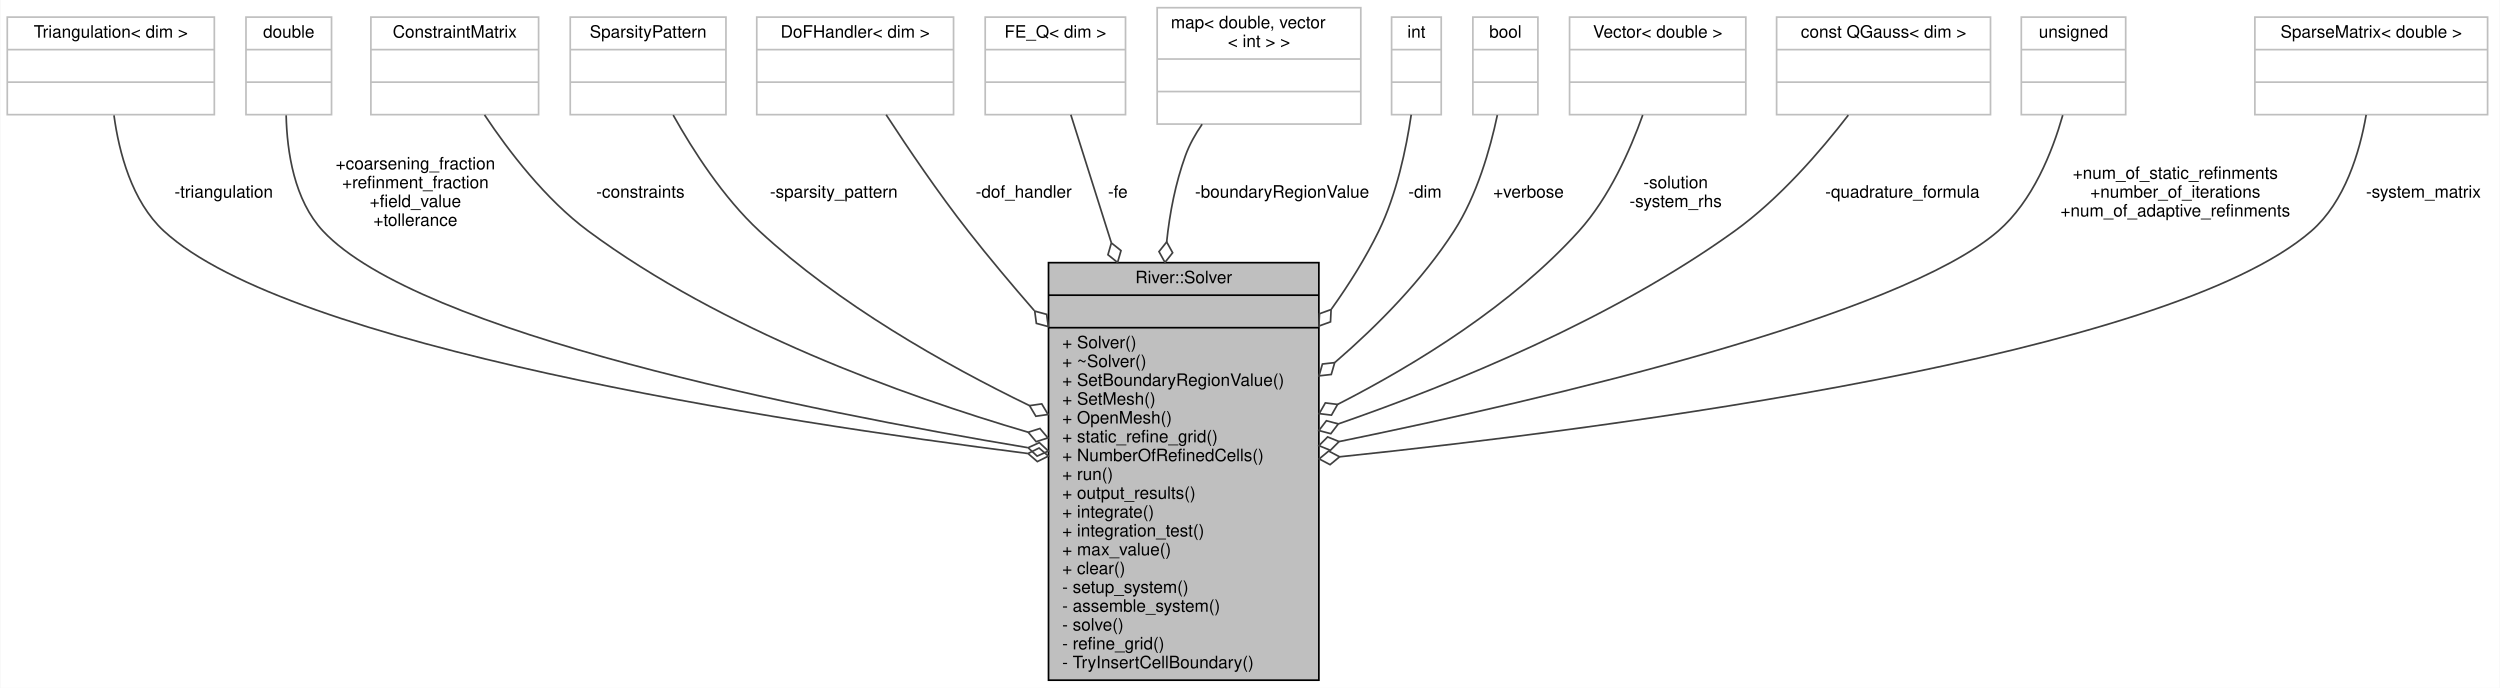
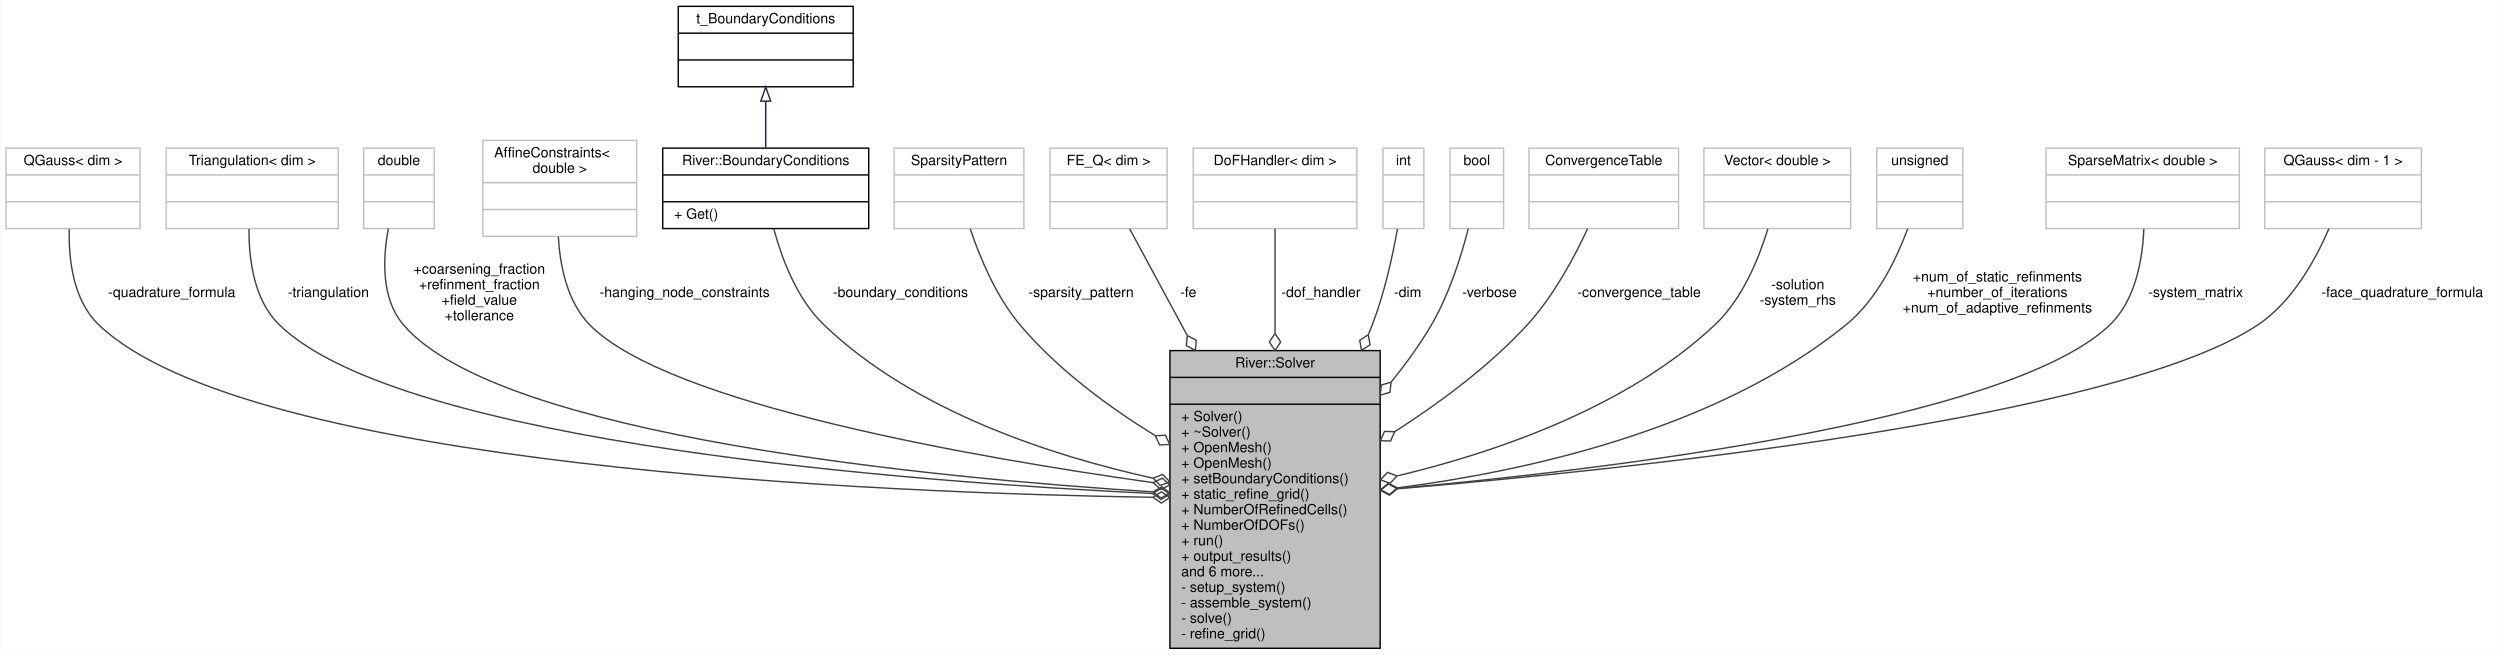
- <svg xmlns="http://www.w3.org/2000/svg" width="1461pt" height="402pt" viewBox="0.00 0.00 1460.50 402.00">
-   <g id="graph0" class="graph" transform="scale(1 1) rotate(0) translate(4 398)">
-     <polygon fill="#ffffff" stroke="transparent" points="-4,4 -4,-398 1456.5,-398 1456.5,4 -4,4" />
+ <svg xmlns="http://www.w3.org/2000/svg" xmlns:xlink="http://www.w3.org/1999/xlink" width="1772pt" height="464pt" viewBox="0.00 0.00 1771.50 464.00">
+   <g id="graph0" class="graph" transform="scale(1 1) rotate(0) translate(4 460)">
+     <polygon fill="white" stroke="transparent" points="-4,4 -4,-460 1767.5,-460 1767.5,4 -4,4" />
    <g id="node1" class="node">
-       <polygon fill="#bfbfbf" stroke="#000000" points="608.5,-.5 608.5,-244.5 766.5,-244.5 766.5,-.5 608.5,-.5" />
-       <text text-anchor="middle" x="687.5" y="-232.5" font-family="Helvetica,sans-Serif" font-size="10.00" fill="#000000">River::Solver</text>
-       <polyline fill="none" stroke="#000000" points="608.5,-225.5 766.5,-225.5 " />
-       <text text-anchor="middle" x="687.5" y="-213.5" font-family="Helvetica,sans-Serif" font-size="10.00" fill="#000000"> </text>
-       <polyline fill="none" stroke="#000000" points="608.5,-206.5 766.5,-206.5 " />
-       <text text-anchor="start" x="616.5" y="-194.5" font-family="Helvetica,sans-Serif" font-size="10.00" fill="#000000">+ Solver()</text>
-       <text text-anchor="start" x="616.5" y="-183.5" font-family="Helvetica,sans-Serif" font-size="10.00" fill="#000000">+ ~Solver()</text>
-       <text text-anchor="start" x="616.5" y="-172.5" font-family="Helvetica,sans-Serif" font-size="10.00" fill="#000000">+ SetBoundaryRegionValue()</text>
-       <text text-anchor="start" x="616.5" y="-161.5" font-family="Helvetica,sans-Serif" font-size="10.00" fill="#000000">+ SetMesh()</text>
-       <text text-anchor="start" x="616.5" y="-150.5" font-family="Helvetica,sans-Serif" font-size="10.00" fill="#000000">+ OpenMesh()</text>
-       <text text-anchor="start" x="616.5" y="-139.5" font-family="Helvetica,sans-Serif" font-size="10.00" fill="#000000">+ static_refine_grid()</text>
-       <text text-anchor="start" x="616.5" y="-128.5" font-family="Helvetica,sans-Serif" font-size="10.00" fill="#000000">+ NumberOfRefinedCells()</text>
-       <text text-anchor="start" x="616.5" y="-117.5" font-family="Helvetica,sans-Serif" font-size="10.00" fill="#000000">+ run()</text>
-       <text text-anchor="start" x="616.5" y="-106.5" font-family="Helvetica,sans-Serif" font-size="10.00" fill="#000000">+ output_results()</text>
-       <text text-anchor="start" x="616.5" y="-95.5" font-family="Helvetica,sans-Serif" font-size="10.00" fill="#000000">+ integrate()</text>
-       <text text-anchor="start" x="616.5" y="-84.5" font-family="Helvetica,sans-Serif" font-size="10.00" fill="#000000">+ integration_test()</text>
-       <text text-anchor="start" x="616.5" y="-73.5" font-family="Helvetica,sans-Serif" font-size="10.00" fill="#000000">+ max_value()</text>
-       <text text-anchor="start" x="616.5" y="-62.5" font-family="Helvetica,sans-Serif" font-size="10.00" fill="#000000">+ clear()</text>
-       <text text-anchor="start" x="616.5" y="-51.5" font-family="Helvetica,sans-Serif" font-size="10.00" fill="#000000">- setup_system()</text>
-       <text text-anchor="start" x="616.5" y="-40.5" font-family="Helvetica,sans-Serif" font-size="10.00" fill="#000000">- assemble_system()</text>
-       <text text-anchor="start" x="616.5" y="-29.5" font-family="Helvetica,sans-Serif" font-size="10.00" fill="#000000">- solve()</text>
-       <text text-anchor="start" x="616.5" y="-18.5" font-family="Helvetica,sans-Serif" font-size="10.00" fill="#000000">- refine_grid()</text>
-       <text text-anchor="start" x="616.5" y="-7.5" font-family="Helvetica,sans-Serif" font-size="10.00" fill="#000000">- TryInsertCellBoundary()</text>
+       <g id="a_node1">
+         <a xlink:title="Deal.II Solver Wrapper.">
+           <polygon fill="#bfbfbf" stroke="black" points="825,-0.5 825,-211.5 974,-211.5 974,-0.5 825,-0.5" />
+           <text text-anchor="middle" x="899.5" y="-199.5" font-family="Helvetica,sans-Serif" font-size="10.00">River::Solver</text>
+           <polyline fill="none" stroke="black" points="825,-192.5 974,-192.5 " />
+           <text text-anchor="middle" x="899.5" y="-180.5" font-family="Helvetica,sans-Serif" font-size="10.00"> </text>
+           <polyline fill="none" stroke="black" points="825,-173.5 974,-173.5 " />
+           <text text-anchor="start" x="833" y="-161.5" font-family="Helvetica,sans-Serif" font-size="10.00">+ Solver()</text>
+           <text text-anchor="start" x="833" y="-150.5" font-family="Helvetica,sans-Serif" font-size="10.00">+ ~Solver()</text>
+           <text text-anchor="start" x="833" y="-139.5" font-family="Helvetica,sans-Serif" font-size="10.00">+ OpenMesh()</text>
+           <text text-anchor="start" x="833" y="-128.5" font-family="Helvetica,sans-Serif" font-size="10.00">+ OpenMesh()</text>
+           <text text-anchor="start" x="833" y="-117.5" font-family="Helvetica,sans-Serif" font-size="10.00">+ setBoundaryConditions()</text>
+           <text text-anchor="start" x="833" y="-106.5" font-family="Helvetica,sans-Serif" font-size="10.00">+ static_refine_grid()</text>
+           <text text-anchor="start" x="833" y="-95.5" font-family="Helvetica,sans-Serif" font-size="10.00">+ NumberOfRefinedCells()</text>
+           <text text-anchor="start" x="833" y="-84.5" font-family="Helvetica,sans-Serif" font-size="10.00">+ NumberOfDOFs()</text>
+           <text text-anchor="start" x="833" y="-73.5" font-family="Helvetica,sans-Serif" font-size="10.00">+ run()</text>
+           <text text-anchor="start" x="833" y="-62.5" font-family="Helvetica,sans-Serif" font-size="10.00">+ output_results()</text>
+           <text text-anchor="start" x="833" y="-51.5" font-family="Helvetica,sans-Serif" font-size="10.00">and 6 more...</text>
+           <text text-anchor="start" x="833" y="-40.5" font-family="Helvetica,sans-Serif" font-size="10.00">- setup_system()</text>
+           <text text-anchor="start" x="833" y="-29.5" font-family="Helvetica,sans-Serif" font-size="10.00">- assemble_system()</text>
+           <text text-anchor="start" x="833" y="-18.5" font-family="Helvetica,sans-Serif" font-size="10.00">- solve()</text>
+           <text text-anchor="start" x="833" y="-7.5" font-family="Helvetica,sans-Serif" font-size="10.00">- refine_grid()</text>
+         </a>
+       </g>
    </g>
    <g id="node2" class="node">
-       <polygon fill="#ffffff" stroke="#bfbfbf" points="0,-331 0,-388 121,-388 121,-331 0,-331" />
-       <text text-anchor="middle" x="60.5" y="-376" font-family="Helvetica,sans-Serif" font-size="10.00" fill="#000000">Triangulation&lt; dim &gt;</text>
-       <polyline fill="none" stroke="#bfbfbf" points="0,-369 121,-369 " />
-       <text text-anchor="middle" x="60.5" y="-357" font-family="Helvetica,sans-Serif" font-size="10.00" fill="#000000"> </text>
-       <polyline fill="none" stroke="#bfbfbf" points="0,-350 121,-350 " />
-       <text text-anchor="middle" x="60.5" y="-338" font-family="Helvetica,sans-Serif" font-size="10.00" fill="#000000"> </text>
+       <g id="a_node2">
+         <a xlink:title=" ">
+           <polygon fill="white" stroke="#bfbfbf" points="0,-298 0,-355 95,-355 95,-298 0,-298" />
+           <text text-anchor="middle" x="47.5" y="-343" font-family="Helvetica,sans-Serif" font-size="10.00">QGauss&lt; dim &gt;</text>
+           <polyline fill="none" stroke="#bfbfbf" points="0,-336 95,-336 " />
+           <text text-anchor="middle" x="47.5" y="-324" font-family="Helvetica,sans-Serif" font-size="10.00"> </text>
+           <polyline fill="none" stroke="#bfbfbf" points="0,-317 95,-317 " />
+           <text text-anchor="middle" x="47.5" y="-305" font-family="Helvetica,sans-Serif" font-size="10.00"> </text>
+         </a>
+       </g>
    </g>
    <g id="edge1" class="edge">
-       <path fill="none" stroke="#404040" d="M62.359,-330.57C65.301,-308.972 72.757,-280.312 91.5,-263 164.419,-195.647 448.117,-151.793 596.266,-132.995" />
-       <polygon fill="none" stroke="#404040" points="596.525,-132.963 601.981,-128.247 608.432,-131.469 602.976,-136.185 596.525,-132.963" />
-       <text text-anchor="middle" x="126.5" y="-282.5" font-family="Helvetica,sans-Serif" font-size="10.00" fill="#000000"> -triangulation</text>
+       <path fill="none" stroke="#404040" d="M44.78,-297.65C44.34,-276.12 47.62,-247.18 65.5,-230 171.09,-128.54 621.18,-110.54 812.69,-107.52" />
+       <polygon fill="none" stroke="#404040" points="812.93,-107.52 818.87,-103.43 824.92,-107.34 818.98,-111.43 812.93,-107.52" />
+       <text text-anchor="middle" x="117.5" y="-249.5" font-family="Helvetica,sans-Serif" font-size="10.00"> -quadrature_formula</text>
    </g>
    <g id="node3" class="node">
-       <polygon fill="#ffffff" stroke="#bfbfbf" points="139.5,-331 139.5,-388 189.5,-388 189.5,-331 139.5,-331" />
-       <text text-anchor="middle" x="164.5" y="-376" font-family="Helvetica,sans-Serif" font-size="10.00" fill="#000000">double</text>
-       <polyline fill="none" stroke="#bfbfbf" points="139.5,-369 189.5,-369 " />
-       <text text-anchor="middle" x="164.5" y="-357" font-family="Helvetica,sans-Serif" font-size="10.00" fill="#000000"> </text>
-       <polyline fill="none" stroke="#bfbfbf" points="139.5,-350 189.5,-350 " />
-       <text text-anchor="middle" x="164.5" y="-338" font-family="Helvetica,sans-Serif" font-size="10.00" fill="#000000"> </text>
+       <g id="a_node3">
+         <a xlink:title=" ">
+           <polygon fill="white" stroke="#bfbfbf" points="113.5,-298 113.5,-355 235.5,-355 235.5,-298 113.5,-298" />
+           <text text-anchor="middle" x="174.5" y="-343" font-family="Helvetica,sans-Serif" font-size="10.00">Triangulation&lt; dim &gt;</text>
+           <polyline fill="none" stroke="#bfbfbf" points="113.5,-336 235.5,-336 " />
+           <text text-anchor="middle" x="174.5" y="-324" font-family="Helvetica,sans-Serif" font-size="10.00"> </text>
+           <polyline fill="none" stroke="#bfbfbf" points="113.5,-317 235.5,-317 " />
+           <text text-anchor="middle" x="174.5" y="-305" font-family="Helvetica,sans-Serif" font-size="10.00"> </text>
+         </a>
+       </g>
    </g>
    <g id="edge2" class="edge">
-       <path fill="none" stroke="#404040" d="M162.977,-330.588C163.455,-309.286 167.681,-281.004 184.5,-263 240.302,-203.268 467.026,-157.978 596.22,-136.419" />
-       <polygon fill="none" stroke="#404040" points="596.569,-136.362 601.837,-131.438 608.409,-134.407 603.14,-139.331 596.569,-136.362" />
-       <text text-anchor="middle" x="238.5" y="-299" font-family="Helvetica,sans-Serif" font-size="10.00" fill="#000000"> +coarsening_fraction</text>
-       <text text-anchor="middle" x="238.5" y="-288" font-family="Helvetica,sans-Serif" font-size="10.00" fill="#000000">+refinment_fraction</text>
-       <text text-anchor="middle" x="238.5" y="-277" font-family="Helvetica,sans-Serif" font-size="10.00" fill="#000000">+field_value</text>
-       <text text-anchor="middle" x="238.5" y="-266" font-family="Helvetica,sans-Serif" font-size="10.00" fill="#000000">+tollerance</text>
+       <path fill="none" stroke="#404040" d="M172.23,-297.75C172.09,-276.27 175.72,-247.36 193.5,-230 280.23,-145.32 643.93,-118.29 812.74,-110.21" />
+       <polygon fill="none" stroke="#404040" points="812.81,-110.2 818.61,-105.93 824.79,-109.65 818.99,-113.92 812.81,-110.2" />
+       <text text-anchor="middle" x="228.5" y="-249.5" font-family="Helvetica,sans-Serif" font-size="10.00"> -triangulation</text>
    </g>
    <g id="node4" class="node">
-       <polygon fill="#ffffff" stroke="#bfbfbf" points="212.5,-331 212.5,-388 310.5,-388 310.5,-331 212.5,-331" />
-       <text text-anchor="middle" x="261.5" y="-376" font-family="Helvetica,sans-Serif" font-size="10.00" fill="#000000">ConstraintMatrix</text>
-       <polyline fill="none" stroke="#bfbfbf" points="212.5,-369 310.5,-369 " />
-       <text text-anchor="middle" x="261.5" y="-357" font-family="Helvetica,sans-Serif" font-size="10.00" fill="#000000"> </text>
-       <polyline fill="none" stroke="#bfbfbf" points="212.5,-350 310.5,-350 " />
-       <text text-anchor="middle" x="261.5" y="-338" font-family="Helvetica,sans-Serif" font-size="10.00" fill="#000000"> </text>
+       <g id="a_node4">
+         <a xlink:title=" ">
+           <polygon fill="white" stroke="#bfbfbf" points="253.5,-298 253.5,-355 303.5,-355 303.5,-298 253.5,-298" />
+           <text text-anchor="middle" x="278.5" y="-343" font-family="Helvetica,sans-Serif" font-size="10.00">double</text>
+           <polyline fill="none" stroke="#bfbfbf" points="253.5,-336 303.5,-336 " />
+           <text text-anchor="middle" x="278.5" y="-324" font-family="Helvetica,sans-Serif" font-size="10.00"> </text>
+           <polyline fill="none" stroke="#bfbfbf" points="253.5,-317 303.5,-317 " />
+           <text text-anchor="middle" x="278.5" y="-305" font-family="Helvetica,sans-Serif" font-size="10.00"> </text>
+         </a>
+       </g>
    </g>
    <g id="edge3" class="edge">
-       <path fill="none" stroke="#404040" d="M278.91,-330.85C293.007,-309.685 314.57,-281.46 339.5,-263 417.41,-205.31 522.312,-167.218 596.512,-145.432" />
-       <polygon fill="none" stroke="#404040" points="596.619,-145.401 601.274,-139.894 608.148,-142.074 603.492,-147.581 596.619,-145.401" />
-       <text text-anchor="middle" x="370" y="-282.5" font-family="Helvetica,sans-Serif" font-size="10.00" fill="#000000"> -constraints</text>
+       <path fill="none" stroke="#404040" d="M271.01,-297.99C267.07,-276.94 265.84,-248.48 281.5,-230 348.97,-150.36 659.26,-121.1 812.86,-111.37" />
+       <polygon fill="none" stroke="#404040" points="813.01,-111.36 818.76,-107 824.99,-110.62 819.25,-114.98 813.01,-111.36" />
+       <text text-anchor="middle" x="335.5" y="-266" font-family="Helvetica,sans-Serif" font-size="10.00"> +coarsening_fraction</text>
+       <text text-anchor="middle" x="335.5" y="-255" font-family="Helvetica,sans-Serif" font-size="10.00">+refinment_fraction</text>
+       <text text-anchor="middle" x="335.5" y="-244" font-family="Helvetica,sans-Serif" font-size="10.00">+field_value</text>
+       <text text-anchor="middle" x="335.5" y="-233" font-family="Helvetica,sans-Serif" font-size="10.00">+tollerance</text>
    </g>
    <g id="node5" class="node">
-       <polygon fill="#ffffff" stroke="#bfbfbf" points="329,-331 329,-388 420,-388 420,-331 329,-331" />
-       <text text-anchor="middle" x="374.5" y="-376" font-family="Helvetica,sans-Serif" font-size="10.00" fill="#000000">SparsityPattern</text>
-       <polyline fill="none" stroke="#bfbfbf" points="329,-369 420,-369 " />
-       <text text-anchor="middle" x="374.5" y="-357" font-family="Helvetica,sans-Serif" font-size="10.00" fill="#000000"> </text>
-       <polyline fill="none" stroke="#bfbfbf" points="329,-350 420,-350 " />
-       <text text-anchor="middle" x="374.5" y="-338" font-family="Helvetica,sans-Serif" font-size="10.00" fill="#000000"> </text>
+       <g id="a_node5">
+         <a xlink:title=" ">
+           <polygon fill="white" stroke="#bfbfbf" points="338,-292.5 338,-360.5 447,-360.5 447,-292.5 338,-292.5" />
+           <text text-anchor="start" x="346" y="-348.5" font-family="Helvetica,sans-Serif" font-size="10.00">AffineConstraints&lt;</text>
+           <text text-anchor="middle" x="392.5" y="-337.5" font-family="Helvetica,sans-Serif" font-size="10.00"> double &gt;</text>
+           <polyline fill="none" stroke="#bfbfbf" points="338,-330.5 447,-330.5 " />
+           <text text-anchor="middle" x="392.5" y="-318.5" font-family="Helvetica,sans-Serif" font-size="10.00"> </text>
+           <polyline fill="none" stroke="#bfbfbf" points="338,-311.5 447,-311.5 " />
+           <text text-anchor="middle" x="392.5" y="-299.5" font-family="Helvetica,sans-Serif" font-size="10.00"> </text>
+         </a>
+       </g>
    </g>
    <g id="edge4" class="edge">
-       <path fill="none" stroke="#404040" d="M389.166,-330.725C400.752,-310.043 418.449,-282.483 439.5,-263 485.685,-220.255 547.182,-185.307 597.382,-160.958" />
-       <polygon fill="none" stroke="#404040" points="597.412,-160.944 601.101,-154.748 608.24,-155.77 604.55,-161.966 597.412,-160.944" />
-       <text text-anchor="middle" x="483" y="-282.5" font-family="Helvetica,sans-Serif" font-size="10.00" fill="#000000"> -sparsity_pattern</text>
+       <path fill="none" stroke="#404040" d="M391.48,-292.24C392.66,-271.74 397.67,-246.34 413.5,-230 468.31,-173.44 688.5,-135.38 812.86,-117.93" />
+       <polygon fill="none" stroke="#404040" points="813.07,-117.9 818.46,-113.11 824.96,-116.25 819.56,-121.04 813.07,-117.9" />
+       <text text-anchor="middle" x="481" y="-249.5" font-family="Helvetica,sans-Serif" font-size="10.00"> -hanging_node_constraints</text>
    </g>
    <g id="node6" class="node">
-       <polygon fill="#ffffff" stroke="#bfbfbf" points="438,-331 438,-388 553,-388 553,-331 438,-331" />
-       <text text-anchor="middle" x="495.5" y="-376" font-family="Helvetica,sans-Serif" font-size="10.00" fill="#000000">DoFHandler&lt; dim &gt;</text>
-       <polyline fill="none" stroke="#bfbfbf" points="438,-369 553,-369 " />
-       <text text-anchor="middle" x="495.5" y="-357" font-family="Helvetica,sans-Serif" font-size="10.00" fill="#000000"> </text>
-       <polyline fill="none" stroke="#bfbfbf" points="438,-350 553,-350 " />
-       <text text-anchor="middle" x="495.5" y="-338" font-family="Helvetica,sans-Serif" font-size="10.00" fill="#000000"> </text>
+       <g id="a_node6">
+         <a xlink:href="classRiver_1_1BoundaryConditions.html" target="_top" xlink:title="Map structure of boundary condition types.">
+           <polygon fill="white" stroke="black" points="465.5,-298 465.5,-355 611.5,-355 611.5,-298 465.5,-298" />
+           <text text-anchor="middle" x="538.5" y="-343" font-family="Helvetica,sans-Serif" font-size="10.00">River::BoundaryConditions</text>
+           <polyline fill="none" stroke="black" points="465.5,-336 611.5,-336 " />
+           <text text-anchor="middle" x="538.5" y="-324" font-family="Helvetica,sans-Serif" font-size="10.00"> </text>
+           <polyline fill="none" stroke="black" points="465.5,-317 611.5,-317 " />
+           <text text-anchor="start" x="473.5" y="-305" font-family="Helvetica,sans-Serif" font-size="10.00">+ Get()</text>
+         </a>
+       </g>
    </g>
    <g id="edge5" class="edge">
-       <path fill="none" stroke="#404040" d="M513.618,-330.937C526.378,-311.354 544.206,-285.034 561.5,-263 573.562,-247.632 586.84,-231.802 600.114,-216.557" />
-       <polygon fill="none" stroke="#404040" points="600.453,-216.171 601.403,-209.023 608.367,-207.15 607.417,-214.299 600.453,-216.171" />
-       <text text-anchor="middle" x="594" y="-282.5" font-family="Helvetica,sans-Serif" font-size="10.00" fill="#000000"> -dof_handler</text>
+       <path fill="none" stroke="#404040" d="M544.19,-297.87C549.85,-276.76 560.52,-248.26 579.5,-230 643.66,-168.27 742.11,-136.68 812.86,-121.09" />
+       <polygon fill="none" stroke="#404040" points="813.11,-121.04 818.15,-115.88 824.85,-118.54 819.81,-123.7 813.11,-121.04" />
+       <text text-anchor="middle" x="634" y="-249.5" font-family="Helvetica,sans-Serif" font-size="10.00"> -boundary_conditions</text>
    </g>
    <g id="node7" class="node">
-       <polygon fill="#ffffff" stroke="#bfbfbf" points="571.5,-331 571.5,-388 653.5,-388 653.5,-331 571.5,-331" />
-       <text text-anchor="middle" x="612.5" y="-376" font-family="Helvetica,sans-Serif" font-size="10.00" fill="#000000">FE_Q&lt; dim &gt;</text>
-       <polyline fill="none" stroke="#bfbfbf" points="571.5,-369 653.5,-369 " />
-       <text text-anchor="middle" x="612.5" y="-357" font-family="Helvetica,sans-Serif" font-size="10.00" fill="#000000"> </text>
-       <polyline fill="none" stroke="#bfbfbf" points="571.5,-350 653.5,-350 " />
-       <text text-anchor="middle" x="612.5" y="-338" font-family="Helvetica,sans-Serif" font-size="10.00" fill="#000000"> </text>
+       <g id="a_node7">
+         <a xlink:href="classt__BoundaryConditions.html" target="_top" xlink:title=" ">
+           <polygon fill="white" stroke="black" points="476.5,-398.5 476.5,-455.5 600.5,-455.5 600.5,-398.5 476.5,-398.5" />
+           <text text-anchor="middle" x="538.5" y="-443.5" font-family="Helvetica,sans-Serif" font-size="10.00">t_BoundaryConditions</text>
+           <polyline fill="none" stroke="black" points="476.5,-436.5 600.5,-436.5 " />
+           <text text-anchor="middle" x="538.5" y="-424.5" font-family="Helvetica,sans-Serif" font-size="10.00"> </text>
+           <polyline fill="none" stroke="black" points="476.5,-417.5 600.5,-417.5 " />
+           <text text-anchor="middle" x="538.5" y="-405.5" font-family="Helvetica,sans-Serif" font-size="10.00"> </text>
+         </a>
+       </g>
    </g>
    <g id="edge6" class="edge">
-       <path fill="none" stroke="#404040" d="M621.547,-330.912C627.659,-311.597 636.218,-284.551 645.15,-256.326" />
-       <polygon fill="none" stroke="#404040" points="645.237,-256.05 643.234,-249.122 648.858,-244.609 650.861,-251.536 645.237,-256.05" />
-       <text text-anchor="middle" x="649" y="-282.5" font-family="Helvetica,sans-Serif" font-size="10.00" fill="#000000"> -fe</text>
+       <path fill="none" stroke="midnightblue" d="M538.5,-388.15C538.5,-377.23 538.5,-365.52 538.5,-355.33" />
+       <polygon fill="none" stroke="midnightblue" points="535,-388.3 538.5,-398.3 542,-388.3 535,-388.3" />
    </g>
    <g id="node8" class="node">
-       <polygon fill="#ffffff" stroke="#bfbfbf" points="672,-325.5 672,-393.5 791,-393.5 791,-325.5 672,-325.5" />
-       <text text-anchor="start" x="680" y="-381.5" font-family="Helvetica,sans-Serif" font-size="10.00" fill="#000000">map&lt; double, vector</text>
-       <text text-anchor="middle" x="731.5" y="-370.5" font-family="Helvetica,sans-Serif" font-size="10.00" fill="#000000">&lt; int &gt; &gt;</text>
-       <polyline fill="none" stroke="#bfbfbf" points="672,-363.5 791,-363.5 " />
-       <text text-anchor="middle" x="731.5" y="-351.5" font-family="Helvetica,sans-Serif" font-size="10.00" fill="#000000"> </text>
-       <polyline fill="none" stroke="#bfbfbf" points="672,-344.5 791,-344.5 " />
-       <text text-anchor="middle" x="731.5" y="-332.5" font-family="Helvetica,sans-Serif" font-size="10.00" fill="#000000"> </text>
+       <g id="a_node8">
+         <a xlink:title=" ">
+           <polygon fill="white" stroke="#bfbfbf" points="629.5,-298 629.5,-355 721.5,-355 721.5,-298 629.5,-298" />
+           <text text-anchor="middle" x="675.5" y="-343" font-family="Helvetica,sans-Serif" font-size="10.00">SparsityPattern</text>
+           <polyline fill="none" stroke="#bfbfbf" points="629.5,-336 721.5,-336 " />
+           <text text-anchor="middle" x="675.5" y="-324" font-family="Helvetica,sans-Serif" font-size="10.00"> </text>
+           <polyline fill="none" stroke="#bfbfbf" points="629.5,-317 721.5,-317 " />
+           <text text-anchor="middle" x="675.5" y="-305" font-family="Helvetica,sans-Serif" font-size="10.00"> </text>
+         </a>
+       </g>
    </g>
    <g id="edge7" class="edge">
-       <path fill="none" stroke="#404040" d="M698.279,-325.401C694.29,-319.639 690.816,-313.429 688.5,-307 682.765,-291.085 679.355,-273.884 677.552,-256.605" />
-       <polygon fill="none" stroke="#404040" points="677.552,-256.604 673.067,-250.958 676.553,-244.646 681.039,-250.292 677.552,-256.604" />
-       <text text-anchor="middle" x="745" y="-282.5" font-family="Helvetica,sans-Serif" font-size="10.00" fill="#000000"> -boundaryRegionValue</text>
+       <path fill="none" stroke="#404040" d="M683.46,-297.74C690.32,-277.38 701.78,-249.91 718.5,-230 744.84,-198.63 781.11,-171.86 814.26,-151.39" />
+       <polygon fill="none" stroke="#404040" points="814.63,-151.17 817.7,-144.64 824.9,-144.96 821.83,-151.49 814.63,-151.17" />
+       <text text-anchor="middle" x="762" y="-249.5" font-family="Helvetica,sans-Serif" font-size="10.00"> -sparsity_pattern</text>
    </g>
    <g id="node9" class="node">
-       <polygon fill="#ffffff" stroke="#bfbfbf" points="809,-331 809,-388 838,-388 838,-331 809,-331" />
-       <text text-anchor="middle" x="823.5" y="-376" font-family="Helvetica,sans-Serif" font-size="10.00" fill="#000000">int</text>
-       <polyline fill="none" stroke="#bfbfbf" points="809,-369 838,-369 " />
-       <text text-anchor="middle" x="823.5" y="-357" font-family="Helvetica,sans-Serif" font-size="10.00" fill="#000000"> </text>
-       <polyline fill="none" stroke="#bfbfbf" points="809,-350 838,-350 " />
-       <text text-anchor="middle" x="823.5" y="-338" font-family="Helvetica,sans-Serif" font-size="10.00" fill="#000000"> </text>
+       <g id="a_node9">
+         <a xlink:title=" ">
+           <polygon fill="white" stroke="#bfbfbf" points="740,-298 740,-355 823,-355 823,-298 740,-298" />
+           <text text-anchor="middle" x="781.5" y="-343" font-family="Helvetica,sans-Serif" font-size="10.00">FE_Q&lt; dim &gt;</text>
+           <polyline fill="none" stroke="#bfbfbf" points="740,-336 823,-336 " />
+           <text text-anchor="middle" x="781.5" y="-324" font-family="Helvetica,sans-Serif" font-size="10.00"> </text>
+           <polyline fill="none" stroke="#bfbfbf" points="740,-317 823,-317 " />
+           <text text-anchor="middle" x="781.5" y="-305" font-family="Helvetica,sans-Serif" font-size="10.00"> </text>
+         </a>
+       </g>
    </g>
    <g id="edge8" class="edge">
-       <path fill="none" stroke="#404040" d="M820.464,-330.913C817.539,-311.081 811.951,-284.477 801.5,-263 793.906,-247.395 784.28,-231.981 773.852,-217.403" />
-       <polygon fill="none" stroke="#404040" points="773.639,-217.113 766.86,-214.655 766.521,-207.452 773.3,-209.91 773.639,-217.113" />
-       <text text-anchor="middle" x="828.5" y="-282.5" font-family="Helvetica,sans-Serif" font-size="10.00" fill="#000000"> -dim</text>
+       <path fill="none" stroke="#404040" d="M796.44,-297.83C807,-278.28 821.93,-250.63 837.16,-222.43" />
+       <polygon fill="none" stroke="#404040" points="837.3,-222.17 836.64,-214.99 843.01,-211.61 843.67,-218.79 837.3,-222.17" />
+       <text text-anchor="middle" x="838" y="-249.5" font-family="Helvetica,sans-Serif" font-size="10.00"> -fe</text>
    </g>
    <g id="node10" class="node">
-       <polygon fill="#ffffff" stroke="#bfbfbf" points="856.5,-331 856.5,-388 894.5,-388 894.5,-331 856.5,-331" />
-       <text text-anchor="middle" x="875.5" y="-376" font-family="Helvetica,sans-Serif" font-size="10.00" fill="#000000">bool</text>
-       <polyline fill="none" stroke="#bfbfbf" points="856.5,-369 894.5,-369 " />
-       <text text-anchor="middle" x="875.5" y="-357" font-family="Helvetica,sans-Serif" font-size="10.00" fill="#000000"> </text>
-       <polyline fill="none" stroke="#bfbfbf" points="856.5,-350 894.5,-350 " />
-       <text text-anchor="middle" x="875.5" y="-338" font-family="Helvetica,sans-Serif" font-size="10.00" fill="#000000"> </text>
+       <g id="a_node10">
+         <a xlink:title=" ">
+           <polygon fill="white" stroke="#bfbfbf" points="841.5,-298 841.5,-355 957.5,-355 957.5,-298 841.5,-298" />
+           <text text-anchor="middle" x="899.5" y="-343" font-family="Helvetica,sans-Serif" font-size="10.00">DoFHandler&lt; dim &gt;</text>
+           <polyline fill="none" stroke="#bfbfbf" points="841.5,-336 957.5,-336 " />
+           <text text-anchor="middle" x="899.5" y="-324" font-family="Helvetica,sans-Serif" font-size="10.00"> </text>
+           <polyline fill="none" stroke="#bfbfbf" points="841.5,-317 957.5,-317 " />
+           <text text-anchor="middle" x="899.5" y="-305" font-family="Helvetica,sans-Serif" font-size="10.00"> </text>
+         </a>
+       </g>
    </g>
    <g id="edge9" class="edge">
-       <path fill="none" stroke="#404040" d="M870.802,-330.731C866.534,-310.568 858.81,-283.643 845.5,-263 827.076,-234.425 801.3,-208.134 775.904,-186.216" />
-       <polygon fill="none" stroke="#404040" points="775.748,-186.085 768.583,-185.27 766.58,-178.343 773.745,-179.158 775.748,-186.085" />
-       <text text-anchor="middle" x="889" y="-282.5" font-family="Helvetica,sans-Serif" font-size="10.00" fill="#000000"> +verbose</text>
+       <path fill="none" stroke="#404040" d="M899.5,-297.83C899.5,-278.62 899.5,-251.6 899.5,-223.92" />
+       <polygon fill="none" stroke="#404040" points="899.5,-223.61 895.5,-217.61 899.5,-211.61 903.5,-217.61 899.5,-223.61" />
+       <text text-anchor="middle" x="932" y="-249.5" font-family="Helvetica,sans-Serif" font-size="10.00"> -dof_handler</text>
    </g>
    <g id="node11" class="node">
-       <polygon fill="#ffffff" stroke="#bfbfbf" points="913,-331 913,-388 1016,-388 1016,-331 913,-331" />
-       <text text-anchor="middle" x="964.5" y="-376" font-family="Helvetica,sans-Serif" font-size="10.00" fill="#000000">Vector&lt; double &gt;</text>
-       <polyline fill="none" stroke="#bfbfbf" points="913,-369 1016,-369 " />
-       <text text-anchor="middle" x="964.5" y="-357" font-family="Helvetica,sans-Serif" font-size="10.00" fill="#000000"> </text>
-       <polyline fill="none" stroke="#bfbfbf" points="913,-350 1016,-350 " />
-       <text text-anchor="middle" x="964.5" y="-338" font-family="Helvetica,sans-Serif" font-size="10.00" fill="#000000"> </text>
+       <g id="a_node11">
+         <a xlink:title=" ">
+           <polygon fill="white" stroke="#bfbfbf" points="976,-298 976,-355 1005,-355 1005,-298 976,-298" />
+           <text text-anchor="middle" x="990.5" y="-343" font-family="Helvetica,sans-Serif" font-size="10.00">int</text>
+           <polyline fill="none" stroke="#bfbfbf" points="976,-336 1005,-336 " />
+           <text text-anchor="middle" x="990.5" y="-324" font-family="Helvetica,sans-Serif" font-size="10.00"> </text>
+           <polyline fill="none" stroke="#bfbfbf" points="976,-317 1005,-317 " />
+           <text text-anchor="middle" x="990.5" y="-305" font-family="Helvetica,sans-Serif" font-size="10.00"> </text>
+         </a>
+       </g>
    </g>
    <g id="edge10" class="edge">
-       <path fill="none" stroke="#404040" d="M955.767,-330.77C948.386,-310.11 936.165,-282.558 918.5,-263 879.533,-219.857 824.202,-185.573 777.462,-161.675" />
-       <polygon fill="none" stroke="#404040" points="777.433,-161.661 770.277,-162.546 766.707,-156.28 773.864,-155.395 777.433,-161.661" />
-       <text text-anchor="middle" x="975" y="-288" font-family="Helvetica,sans-Serif" font-size="10.00" fill="#000000"> -solution</text>
-       <text text-anchor="middle" x="975" y="-277" font-family="Helvetica,sans-Serif" font-size="10.00" fill="#000000">-system_rhs</text>
+       <path fill="none" stroke="#404040" d="M986.26,-297.71C982.78,-278.32 977.03,-252.06 968.5,-230 967.59,-227.64 966.63,-225.26 965.65,-222.88" />
+       <polygon fill="none" stroke="#404040" points="965.58,-222.73 959.52,-218.82 960.8,-211.73 966.86,-215.63 965.58,-222.73" />
+       <text text-anchor="middle" x="993.5" y="-249.5" font-family="Helvetica,sans-Serif" font-size="10.00"> -dim</text>
    </g>
    <g id="node12" class="node">
-       <polygon fill="#ffffff" stroke="#bfbfbf" points="1034,-331 1034,-388 1159,-388 1159,-331 1034,-331" />
-       <text text-anchor="middle" x="1096.5" y="-376" font-family="Helvetica,sans-Serif" font-size="10.00" fill="#000000">const QGauss&lt; dim &gt;</text>
-       <polyline fill="none" stroke="#bfbfbf" points="1034,-369 1159,-369 " />
-       <text text-anchor="middle" x="1096.5" y="-357" font-family="Helvetica,sans-Serif" font-size="10.00" fill="#000000"> </text>
-       <polyline fill="none" stroke="#bfbfbf" points="1034,-350 1159,-350 " />
-       <text text-anchor="middle" x="1096.5" y="-338" font-family="Helvetica,sans-Serif" font-size="10.00" fill="#000000"> </text>
+       <g id="a_node12">
+         <a xlink:title=" ">
+           <polygon fill="white" stroke="#bfbfbf" points="1023.5,-298 1023.5,-355 1061.5,-355 1061.5,-298 1023.5,-298" />
+           <text text-anchor="middle" x="1042.5" y="-343" font-family="Helvetica,sans-Serif" font-size="10.00">bool</text>
+           <polyline fill="none" stroke="#bfbfbf" points="1023.5,-336 1061.5,-336 " />
+           <text text-anchor="middle" x="1042.5" y="-324" font-family="Helvetica,sans-Serif" font-size="10.00"> </text>
+           <polyline fill="none" stroke="#bfbfbf" points="1023.5,-317 1061.5,-317 " />
+           <text text-anchor="middle" x="1042.5" y="-305" font-family="Helvetica,sans-Serif" font-size="10.00"> </text>
+         </a>
+       </g>
    </g>
    <g id="edge11" class="edge">
-       <path fill="none" stroke="#404040" d="M1075.91,-330.713C1059.752,-309.755 1035.672,-281.854 1009.5,-263 938.391,-211.774 845.665,-173.79 777.99,-150.321" />
-       <polygon fill="none" stroke="#404040" points="777.86,-150.276 770.888,-152.12 766.505,-146.394 773.477,-144.55 777.86,-150.276" />
-       <text text-anchor="middle" x="1107.5" y="-282.5" font-family="Helvetica,sans-Serif" font-size="10.00" fill="#000000"> -quadrature_formula</text>
+       <path fill="none" stroke="#404040" d="M1036.46,-297.89C1031.38,-278.1 1022.94,-251.29 1010.5,-230 1002.33,-216.01 992.38,-202.22 981.83,-189.22" />
+       <polygon fill="none" stroke="#404040" points="981.74,-189.12 974.83,-187.08 974.06,-179.91 980.97,-181.95 981.74,-189.12" />
+       <text text-anchor="middle" x="1051.5" y="-249.5" font-family="Helvetica,sans-Serif" font-size="10.00"> -verbose</text>
    </g>
    <g id="node13" class="node">
-       <polygon fill="#ffffff" stroke="#bfbfbf" points="1177,-331 1177,-388 1238,-388 1238,-331 1177,-331" />
-       <text text-anchor="middle" x="1207.5" y="-376" font-family="Helvetica,sans-Serif" font-size="10.00" fill="#000000">unsigned</text>
-       <polyline fill="none" stroke="#bfbfbf" points="1177,-369 1238,-369 " />
-       <text text-anchor="middle" x="1207.5" y="-357" font-family="Helvetica,sans-Serif" font-size="10.00" fill="#000000"> </text>
-       <polyline fill="none" stroke="#bfbfbf" points="1177,-350 1238,-350 " />
-       <text text-anchor="middle" x="1207.5" y="-338" font-family="Helvetica,sans-Serif" font-size="10.00" fill="#000000"> </text>
+       <g id="a_node13">
+         <a xlink:title=" ">
+           <polygon fill="white" stroke="#bfbfbf" points="1079.5,-298 1079.5,-355 1185.5,-355 1185.5,-298 1079.5,-298" />
+           <text text-anchor="middle" x="1132.5" y="-343" font-family="Helvetica,sans-Serif" font-size="10.00">ConvergenceTable</text>
+           <polyline fill="none" stroke="#bfbfbf" points="1079.5,-336 1185.5,-336 " />
+           <text text-anchor="middle" x="1132.5" y="-324" font-family="Helvetica,sans-Serif" font-size="10.00"> </text>
+           <polyline fill="none" stroke="#bfbfbf" points="1079.5,-317 1185.5,-317 " />
+           <text text-anchor="middle" x="1132.5" y="-305" font-family="Helvetica,sans-Serif" font-size="10.00"> </text>
+         </a>
+       </g>
    </g>
    <g id="edge12" class="edge">
-       <path fill="none" stroke="#404040" d="M1201.227,-330.678C1195.098,-309.138 1183.66,-280.504 1163.5,-263 1105.809,-212.908 899.614,-164.792 778.354,-139.954" />
-       <polygon fill="none" stroke="#404040" points="778.291,-139.941 771.615,-142.666 766.532,-137.551 773.208,-134.826 778.291,-139.941" />
-       <text text-anchor="middle" x="1267" y="-293.5" font-family="Helvetica,sans-Serif" font-size="10.00" fill="#000000"> +num_of_static_refinments</text>
-       <text text-anchor="middle" x="1267" y="-282.5" font-family="Helvetica,sans-Serif" font-size="10.00" fill="#000000">+number_of_iterations</text>
-       <text text-anchor="middle" x="1267" y="-271.5" font-family="Helvetica,sans-Serif" font-size="10.00" fill="#000000">+num_of_adaptive_refinments</text>
+       <path fill="none" stroke="#404040" d="M1120.98,-297.84C1111.59,-277.53 1096.9,-250.08 1078.5,-230 1051.61,-200.65 1016.45,-174.59 984.43,-154.09" />
+       <polygon fill="none" stroke="#404040" points="984.31,-154.02 977.1,-154.22 974.15,-147.64 981.36,-147.44 984.31,-154.02" />
+       <text text-anchor="middle" x="1157.5" y="-249.5" font-family="Helvetica,sans-Serif" font-size="10.00"> -convergence_table</text>
    </g>
    <g id="node14" class="node">
-       <polygon fill="#ffffff" stroke="#bfbfbf" points="1313.5,-331 1313.5,-388 1449.5,-388 1449.5,-331 1313.5,-331" />
-       <text text-anchor="middle" x="1381.5" y="-376" font-family="Helvetica,sans-Serif" font-size="10.00" fill="#000000">SparseMatrix&lt; double &gt;</text>
-       <polyline fill="none" stroke="#bfbfbf" points="1313.5,-369 1449.5,-369 " />
-       <text text-anchor="middle" x="1381.5" y="-357" font-family="Helvetica,sans-Serif" font-size="10.00" fill="#000000"> </text>
-       <polyline fill="none" stroke="#bfbfbf" points="1313.5,-350 1449.5,-350 " />
-       <text text-anchor="middle" x="1381.5" y="-338" font-family="Helvetica,sans-Serif" font-size="10.00" fill="#000000"> </text>
+       <g id="a_node14">
+         <a xlink:title=" ">
+           <polygon fill="white" stroke="#bfbfbf" points="1203.5,-298 1203.5,-355 1307.5,-355 1307.5,-298 1203.5,-298" />
+           <text text-anchor="middle" x="1255.5" y="-343" font-family="Helvetica,sans-Serif" font-size="10.00">Vector&lt; double &gt;</text>
+           <polyline fill="none" stroke="#bfbfbf" points="1203.5,-336 1307.5,-336 " />
+           <text text-anchor="middle" x="1255.5" y="-324" font-family="Helvetica,sans-Serif" font-size="10.00"> </text>
+           <polyline fill="none" stroke="#bfbfbf" points="1203.5,-317 1307.5,-317 " />
+           <text text-anchor="middle" x="1255.5" y="-305" font-family="Helvetica,sans-Serif" font-size="10.00"> </text>
+         </a>
+       </g>
    </g>
    <g id="edge13" class="edge">
-       <path fill="none" stroke="#404040" d="M1378.536,-330.825C1374.747,-309.072 1366.122,-280.087 1346.5,-263 1262.562,-189.905 939.288,-147.846 778.868,-131.07" />
-       <polygon fill="none" stroke="#404040" points="778.605,-131.043 772.226,-134.406 766.669,-129.811 773.048,-126.448 778.605,-131.043" />
-       <text text-anchor="middle" x="1412" y="-282.5" font-family="Helvetica,sans-Serif" font-size="10.00" fill="#000000"> -system_matrix</text>
+       <path fill="none" stroke="#404040" d="M1248.84,-297.9C1242.46,-276.8 1230.87,-248.31 1211.5,-230 1149.03,-170.95 1054.85,-139.1 986.31,-122.72" />
+       <polygon fill="none" stroke="#404040" points="985.94,-122.63 979.2,-125.18 974.25,-119.93 981,-117.39 985.94,-122.63" />
+       <text text-anchor="middle" x="1270" y="-255" font-family="Helvetica,sans-Serif" font-size="10.00"> -solution</text>
+       <text text-anchor="middle" x="1270" y="-244" font-family="Helvetica,sans-Serif" font-size="10.00">-system_rhs</text>
+     </g>
+     <g id="node15" class="node">
+       <g id="a_node15">
+         <a xlink:title=" ">
+           <polygon fill="white" stroke="#bfbfbf" points="1326,-298 1326,-355 1387,-355 1387,-298 1326,-298" />
+           <text text-anchor="middle" x="1356.5" y="-343" font-family="Helvetica,sans-Serif" font-size="10.00">unsigned</text>
+           <polyline fill="none" stroke="#bfbfbf" points="1326,-336 1387,-336 " />
+           <text text-anchor="middle" x="1356.5" y="-324" font-family="Helvetica,sans-Serif" font-size="10.00"> </text>
+           <polyline fill="none" stroke="#bfbfbf" points="1326,-317 1387,-317 " />
+           <text text-anchor="middle" x="1356.5" y="-305" font-family="Helvetica,sans-Serif" font-size="10.00"> </text>
+         </a>
+       </g>
+     </g>
+     <g id="edge14" class="edge">
+       <path fill="none" stroke="#404040" d="M1347.95,-297.84C1339.97,-276.41 1326.02,-247.53 1304.5,-230 1212.4,-154.98 1075.13,-125.66 986.46,-114.24" />
+       <polygon fill="none" stroke="#404040" points="986.19,-114.21 979.75,-117.44 974.28,-112.74 980.72,-109.5 986.19,-114.21" />
+       <text text-anchor="middle" x="1411.5" y="-260.5" font-family="Helvetica,sans-Serif" font-size="10.00"> +num_of_static_refinments</text>
+       <text text-anchor="middle" x="1411.5" y="-249.5" font-family="Helvetica,sans-Serif" font-size="10.00">+number_of_iterations</text>
+       <text text-anchor="middle" x="1411.5" y="-238.5" font-family="Helvetica,sans-Serif" font-size="10.00">+num_of_adaptive_refinments</text>
+     </g>
+     <g id="node16" class="node">
+       <g id="a_node16">
+         <a xlink:title=" ">
+           <polygon fill="white" stroke="#bfbfbf" points="1446,-298 1446,-355 1583,-355 1583,-298 1446,-298" />
+           <text text-anchor="middle" x="1514.5" y="-343" font-family="Helvetica,sans-Serif" font-size="10.00">SparseMatrix&lt; double &gt;</text>
+           <polyline fill="none" stroke="#bfbfbf" points="1446,-336 1583,-336 " />
+           <text text-anchor="middle" x="1514.5" y="-324" font-family="Helvetica,sans-Serif" font-size="10.00"> </text>
+           <polyline fill="none" stroke="#bfbfbf" points="1446,-317 1583,-317 " />
+           <text text-anchor="middle" x="1514.5" y="-305" font-family="Helvetica,sans-Serif" font-size="10.00"> </text>
+         </a>
+       </g>
+     </g>
+     <g id="edge15" class="edge">
+       <path fill="none" stroke="#404040" d="M1515.33,-297.79C1514.41,-276.34 1509.5,-247.45 1491.5,-230 1420.42,-161.12 1132.84,-126.98 986.28,-113.77" />
+       <polygon fill="none" stroke="#404040" points="986.21,-113.76 979.88,-117.22 974.26,-112.7 980.59,-109.25 986.21,-113.76" />
+       <text text-anchor="middle" x="1552" y="-249.5" font-family="Helvetica,sans-Serif" font-size="10.00"> -system_matrix</text>
+     </g>
+     <g id="node17" class="node">
+       <g id="a_node17">
+         <a xlink:title=" ">
+           <polygon fill="white" stroke="#bfbfbf" points="1601,-298 1601,-355 1712,-355 1712,-298 1601,-298" />
+           <text text-anchor="middle" x="1656.5" y="-343" font-family="Helvetica,sans-Serif" font-size="10.00">QGauss&lt; dim - 1 &gt;</text>
+           <polyline fill="none" stroke="#bfbfbf" points="1601,-336 1712,-336 " />
+           <text text-anchor="middle" x="1656.5" y="-324" font-family="Helvetica,sans-Serif" font-size="10.00"> </text>
+           <polyline fill="none" stroke="#bfbfbf" points="1601,-317 1712,-317 " />
+           <text text-anchor="middle" x="1656.5" y="-305" font-family="Helvetica,sans-Serif" font-size="10.00"> </text>
+         </a>
+       </g>
+     </g>
+     <g id="edge16" class="edge">
+       <path fill="none" stroke="#404040" d="M1646.5,-297.93C1637.06,-275.97 1620.71,-246.29 1596.5,-230 1497.95,-163.69 1150.71,-127.38 986.62,-113.58" />
+       <polygon fill="none" stroke="#404040" points="986.14,-113.54 979.83,-117.03 974.18,-112.55 980.49,-109.06 986.14,-113.54" />
+       <text text-anchor="middle" x="1698.5" y="-249.5" font-family="Helvetica,sans-Serif" font-size="10.00"> -face_quadrature_formula</text>
    </g>
  </g>
</svg>
